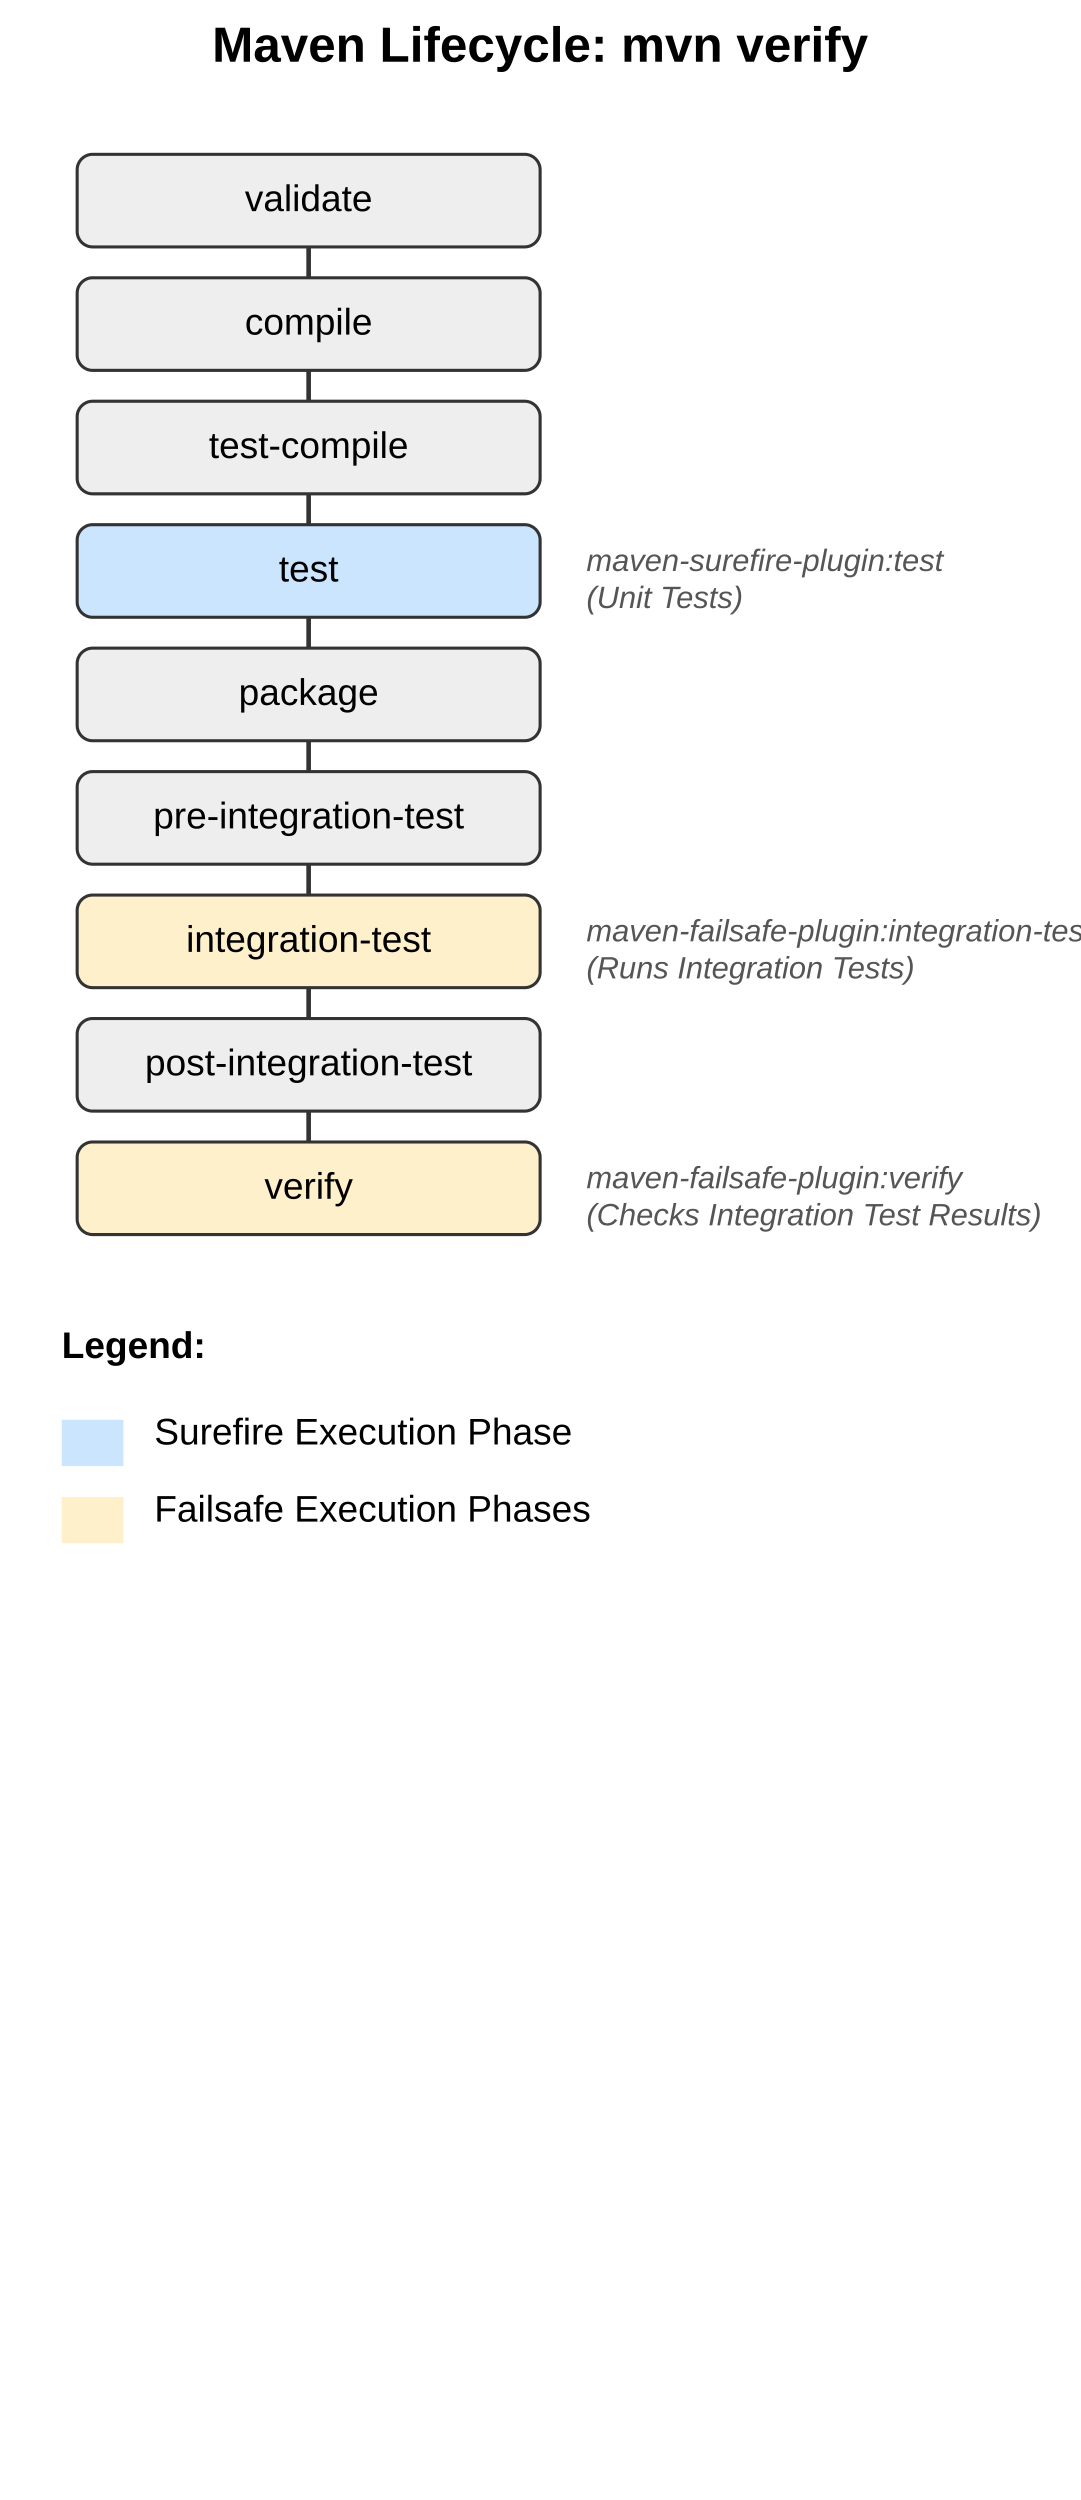
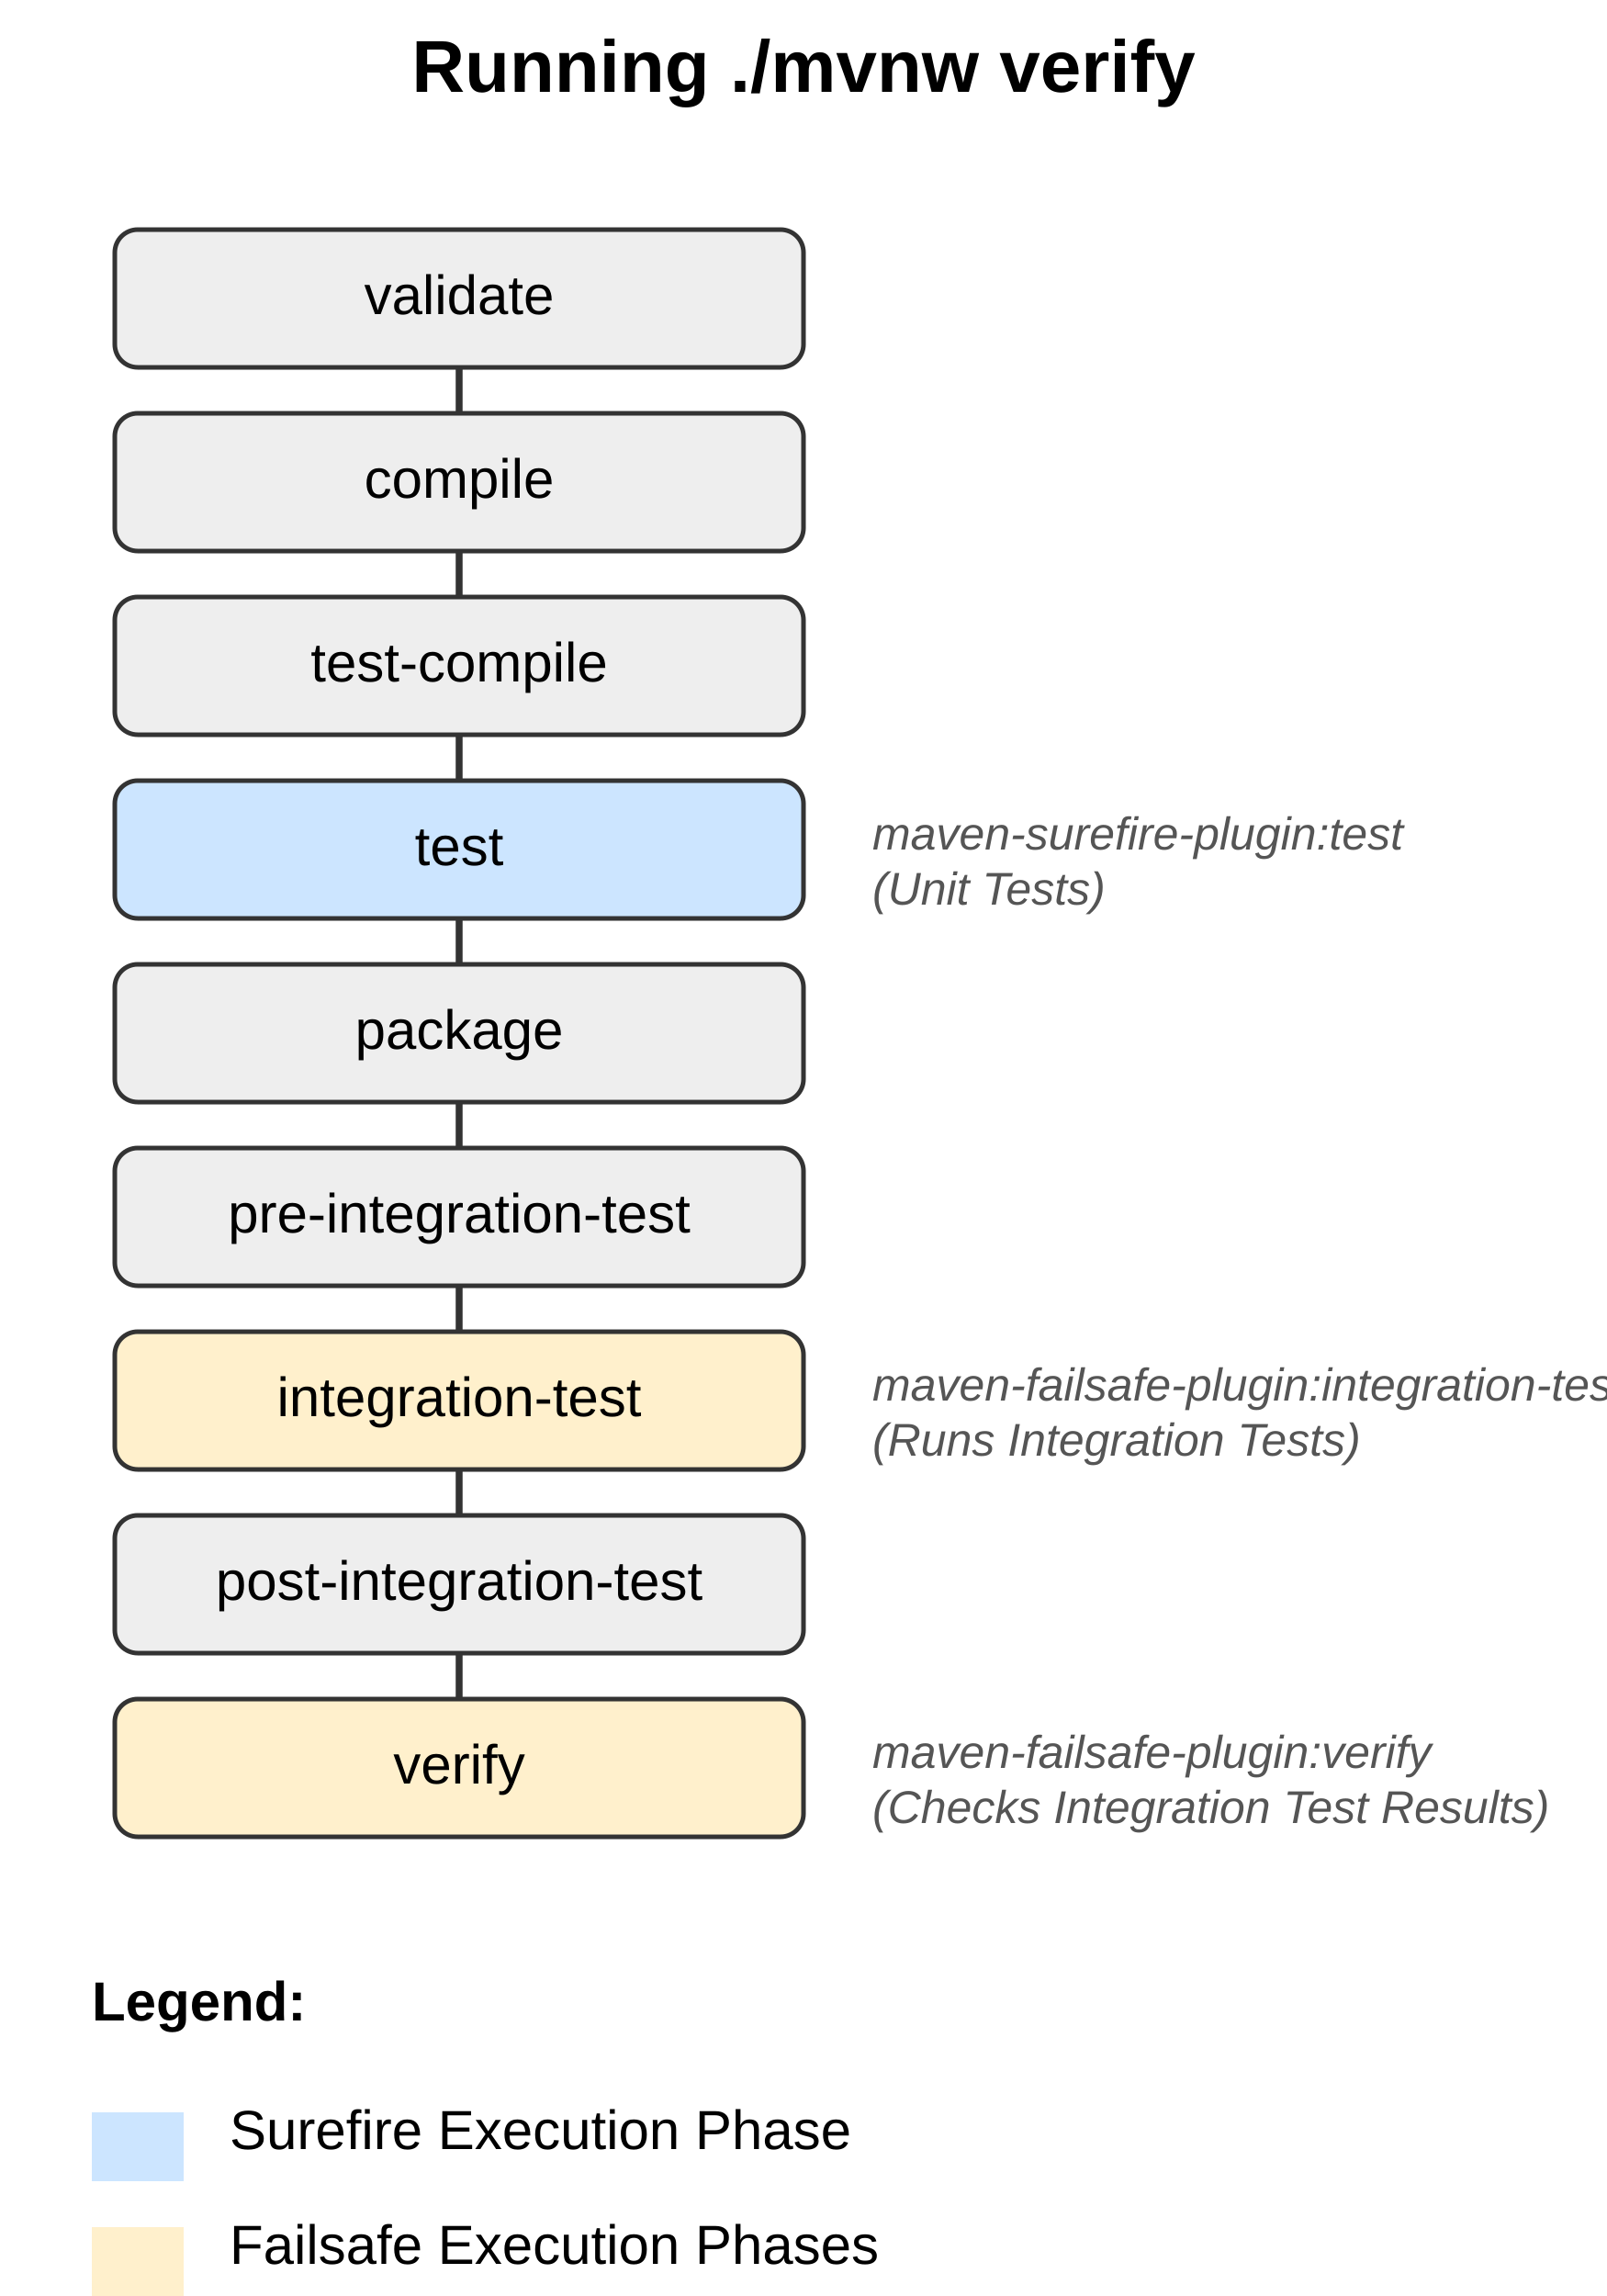
- <svg xmlns="http://www.w3.org/2000/svg" width="350" height="810" font-family="Arial, sans-serif" font-size="12">
+ <svg xmlns="http://www.w3.org/2000/svg" width="350" height="500" font-family="Arial, sans-serif" font-size="12">
  <defs>
    <marker id="arrowhead" markerWidth="10" markerHeight="7" refX="0" refY="3.5" orient="auto">
      <polygon points="0 0, 10 3.5, 0 7" fill="#333" />
    </marker>
    <style>
      .phase-box {
      stroke: #333;
      stroke-width: 1;
      rx: 5;
      ry: 5;
      }
      .phase-text {
      text-anchor: middle;
      dominant-baseline: middle;
      fill: #000;
      }
      .connector {
      stroke: #333;
      stroke-width: 1.5;
      marker-end: url(#arrowhead);
      }
      .highlight-surefire { fill: #cce5ff; } /* Light Blue */
      .highlight-failsafe { fill: #fff0cc; } /* Light Orange */
      .annotation-text {
      font-size: 10px;
      fill: #555;
      font-style: italic;
      }
    </style>
  </defs>
-   <text x="175" y="20" text-anchor="middle" font-size="16" font-weight="bold">Maven Lifecycle: mvn verify</text>
+   <text x="175" y="20" text-anchor="middle" font-size="16" font-weight="bold">Running ./mvnw verify</text>
  <g id="phase-validate">
    <rect x="25" y="50" width="150" height="30" class="phase-box" fill="#eee" />
    <text x="100" y="65" class="phase-text">validate</text>
  </g>
  <line x1="100" y1="80" x2="100" y2="90" class="connector" />
  <g id="phase-compile">
    <rect x="25" y="90" width="150" height="30" class="phase-box" fill="#eee" />
    <text x="100" y="105" class="phase-text">compile</text>
  </g>
  <line x1="100" y1="120" x2="100" y2="130" class="connector" />
  <g id="phase-test-compile">
    <rect x="25" y="130" width="150" height="30" class="phase-box" fill="#eee" />
    <text x="100" y="145" class="phase-text">test-compile</text>
  </g>
  <line x1="100" y1="160" x2="100" y2="170" class="connector" />
  <g id="phase-test">
    <rect x="25" y="170" width="150" height="30" class="phase-box highlight-surefire" />
    <text x="100" y="185" class="phase-text">test</text>
    <text x="190" y="185" class="annotation-text">maven-surefire-plugin:test</text>
    <text x="190" y="197" class="annotation-text">(Unit Tests)</text>
  </g>
  <line x1="100" y1="200" x2="100" y2="210" class="connector" />
  <g id="phase-package">
    <rect x="25" y="210" width="150" height="30" class="phase-box" fill="#eee" />
    <text x="100" y="225" class="phase-text">package</text>
  </g>
  <line x1="100" y1="240" x2="100" y2="250" class="connector" />
  <g id="phase-pre-integration-test">
    <rect x="25" y="250" width="150" height="30" class="phase-box" fill="#eee" />
    <text x="100" y="265" class="phase-text">pre-integration-test</text>
  </g>
  <line x1="100" y1="280" x2="100" y2="290" class="connector" />
  <g id="phase-integration-test">
    <rect x="25" y="290" width="150" height="30" class="phase-box highlight-failsafe" />
    <text x="100" y="305" class="phase-text">integration-test</text>
    <text x="190" y="305" class="annotation-text">maven-failsafe-plugin:integration-test</text>
    <text x="190" y="317" class="annotation-text">(Runs Integration Tests)</text>
  </g>
  <line x1="100" y1="320" x2="100" y2="330" class="connector" />
  <g id="phase-post-integration-test">
    <rect x="25" y="330" width="150" height="30" class="phase-box" fill="#eee" />
    <text x="100" y="345" class="phase-text">post-integration-test</text>
  </g>
  <line x1="100" y1="360" x2="100" y2="370" class="connector" />
  <g id="phase-verify">
    <rect x="25" y="370" width="150" height="30" class="phase-box highlight-failsafe" />
    <text x="100" y="385" class="phase-text">verify</text>
    <text x="190" y="385" class="annotation-text">maven-failsafe-plugin:verify</text>
    <text x="190" y="397" class="annotation-text">(Checks Integration Test Results)</text>
  </g>
  <g transform="translate(20, 440)">
    <text font-weight="bold">Legend:</text>
    <rect x="0" y="20" width="20" height="15" class="highlight-surefire" />
    <text x="30" y="28">Surefire Execution Phase</text>
    <rect x="0" y="45" width="20" height="15" class="highlight-failsafe" />
    <text x="30" y="53">Failsafe Execution Phases</text>
  </g>
</svg>
